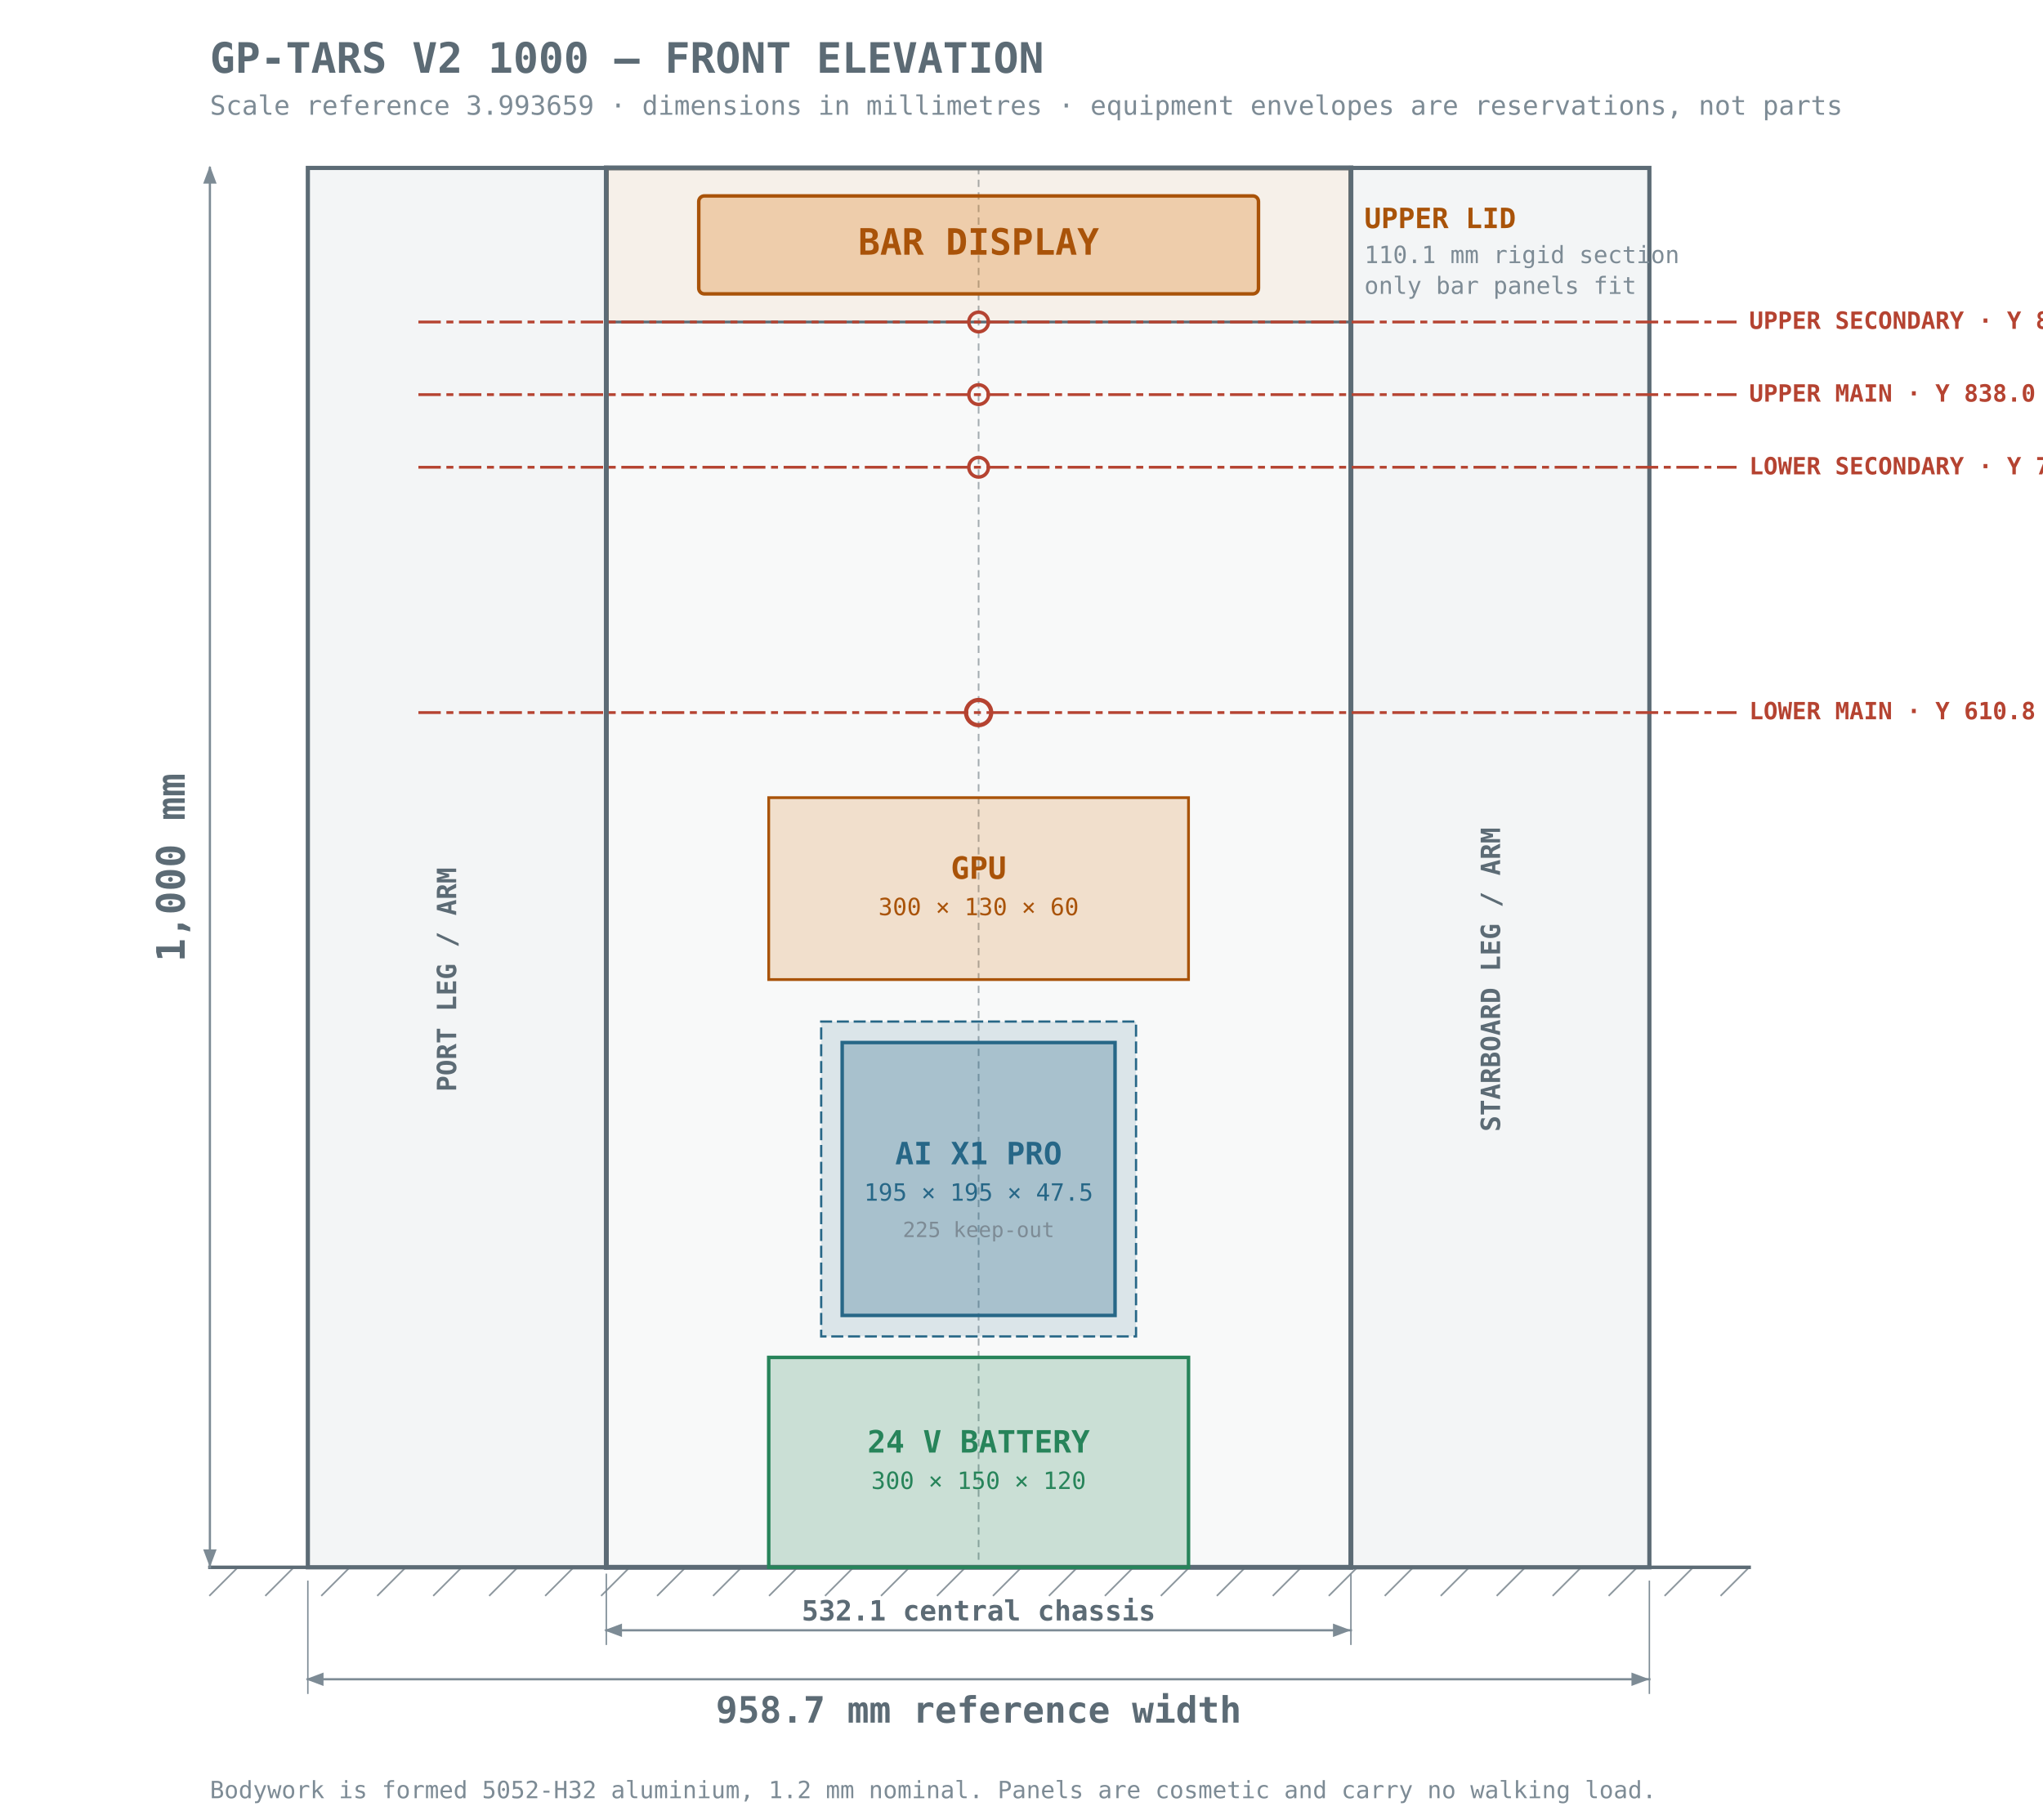
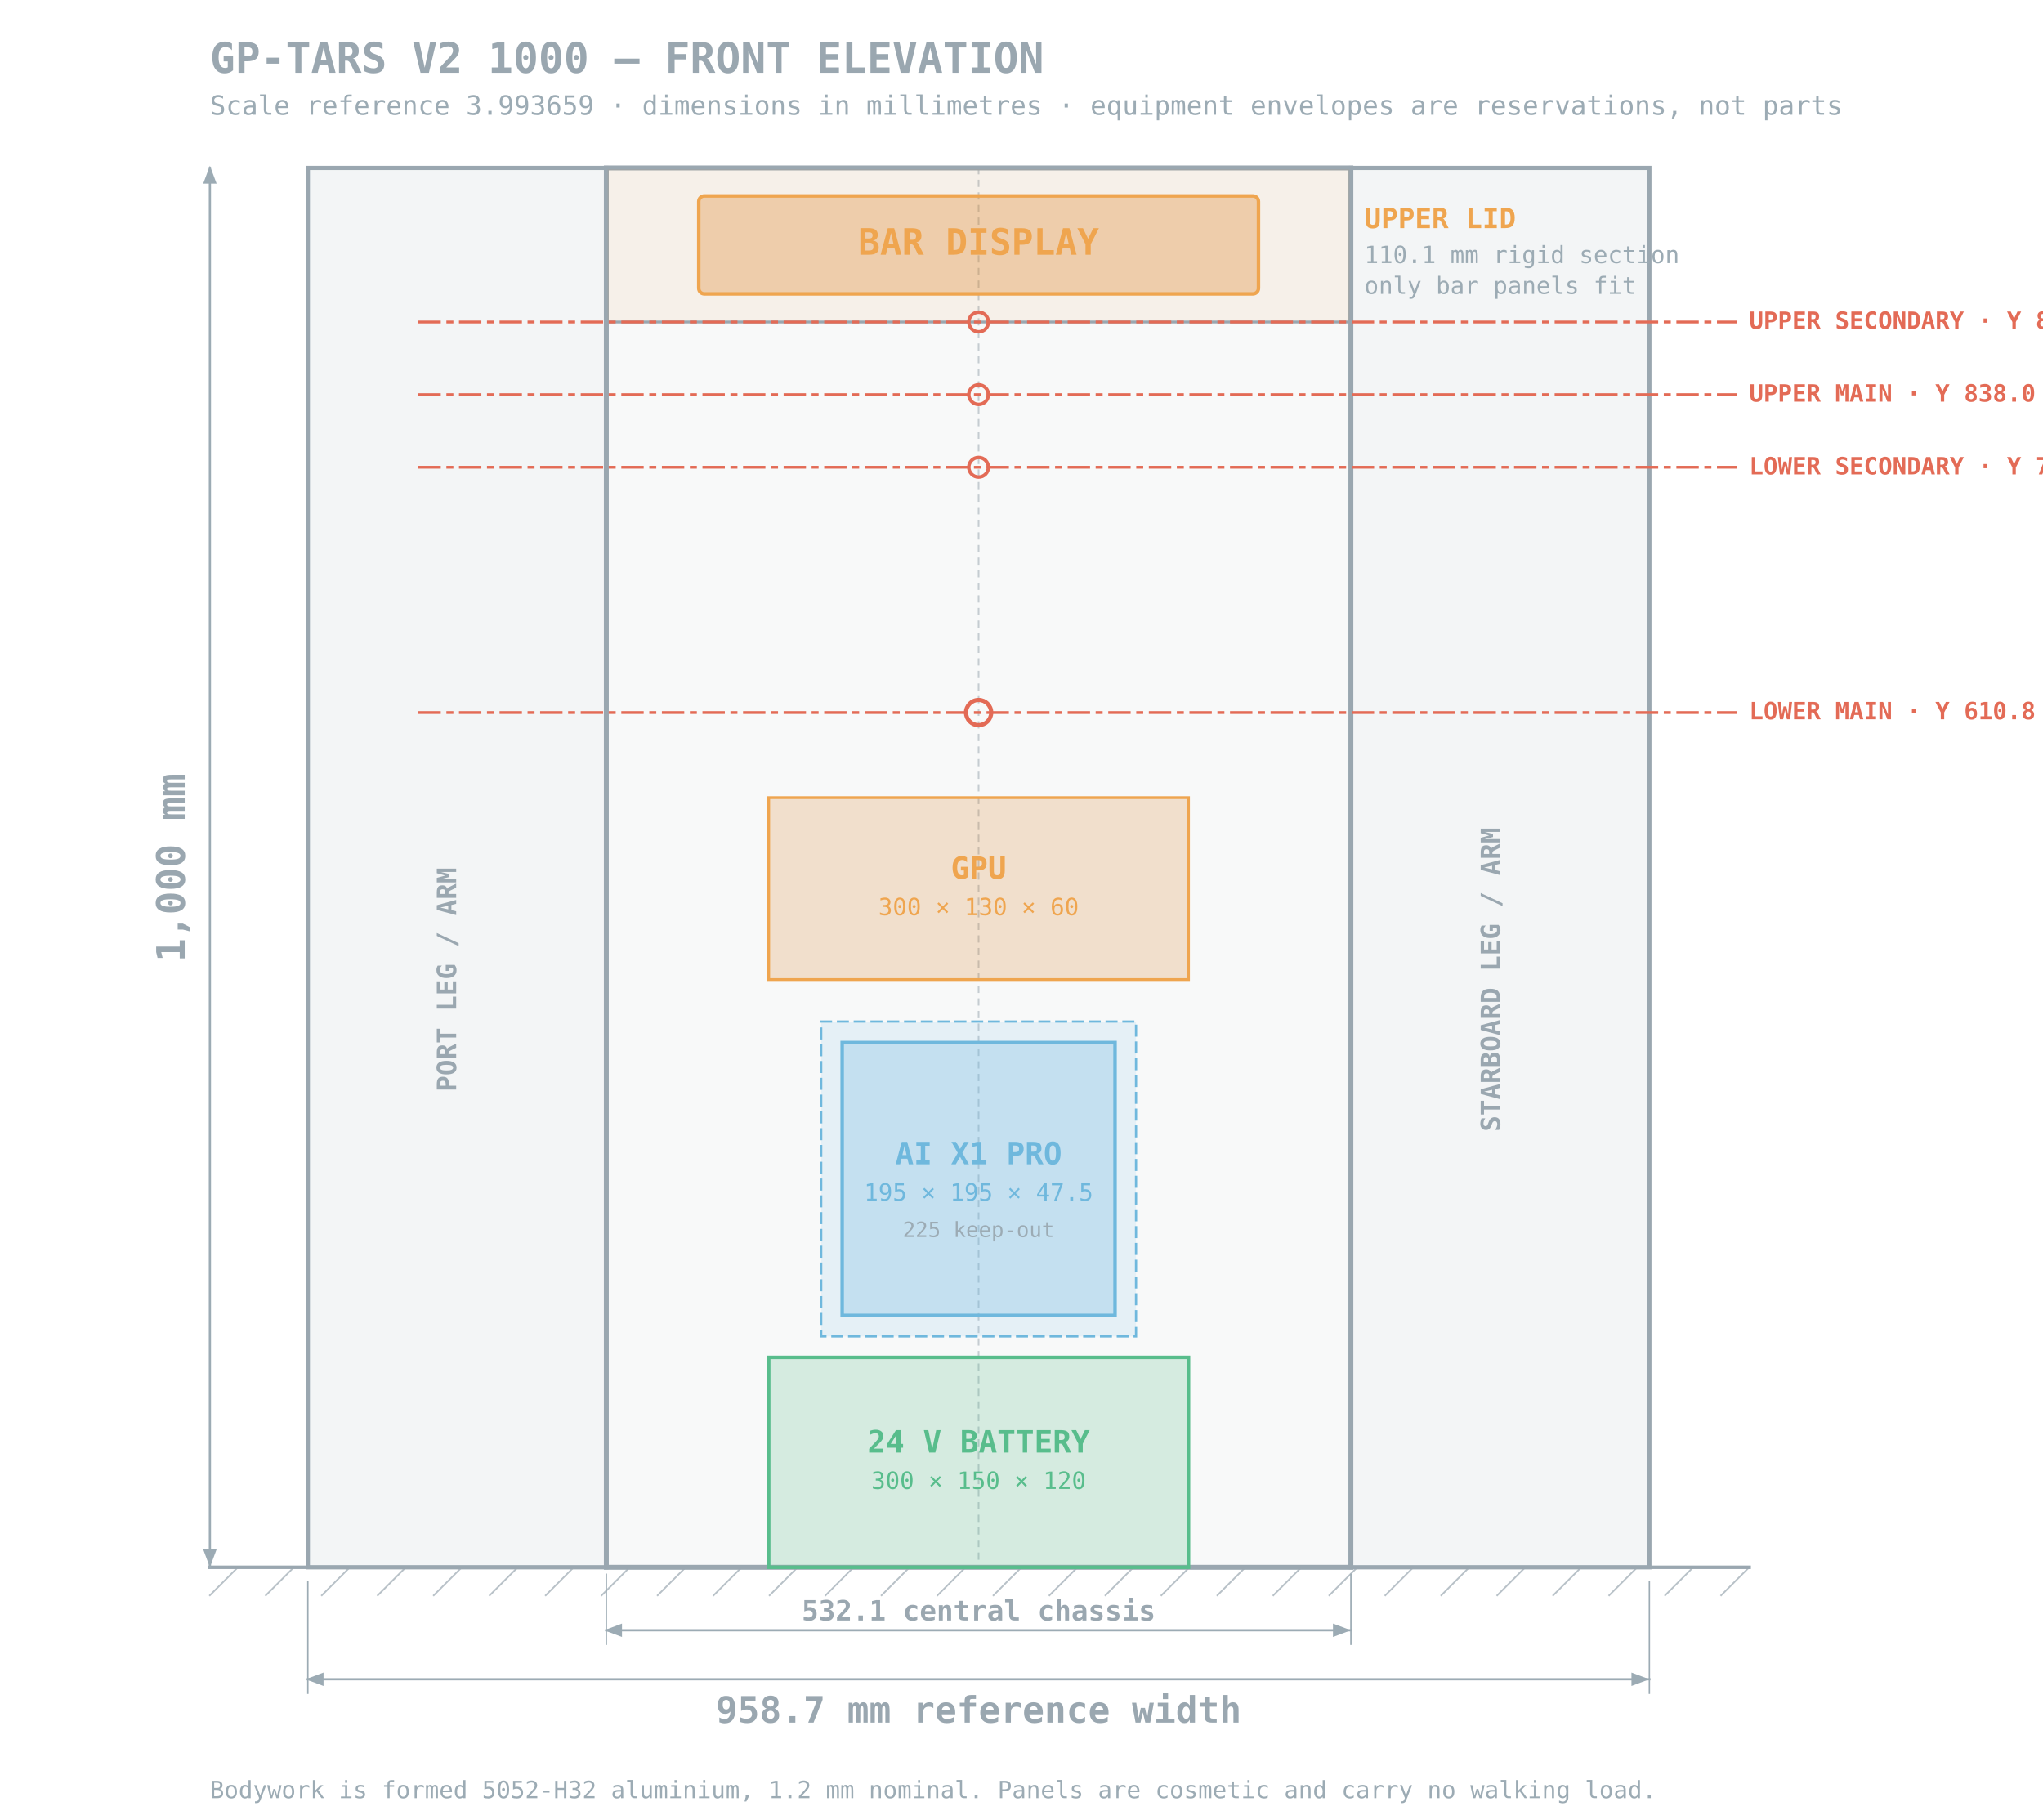
<svg xmlns="http://www.w3.org/2000/svg" viewBox="0 0 1460 1300" width="1460" height="1300" font-family="ui-monospace, 'SF Mono', Menlo, Consolas, monospace">
  <defs>
    <marker id="a" markerWidth="9" markerHeight="9" refX="8" refY="3" orient="auto">
-       <path d="M0,0 L8,3 L0,6 z" fill="#7d8b95" />
+       <path d="M0,0 L8,3 L0,6 z" fill="#9cabb4" />
    </marker>
    <marker id="b" markerWidth="9" markerHeight="9" refX="1" refY="3" orient="auto">
-       <path d="M8,0 L0,3 L8,6 z" fill="#7d8b95" />
+       <path d="M8,0 L0,3 L8,6 z" fill="#9cabb4" />
    </marker>
  </defs>
  <g stroke-linecap="square">
    <rect x="220" y="120" width="958.7" height="1000" fill="none" stroke="#9aa7b0" stroke-width="1.5" stroke-dasharray="9 7" />
-     <rect x="220" y="120" width="213.3" height="1000" fill="#8b98a2" fill-opacity="0.10" stroke="#5c6b75" stroke-width="3" />
-     <rect x="433.3" y="120" width="532.1" height="1000" fill="#8b98a2" fill-opacity="0.06" stroke="#5c6b75" stroke-width="3.5" />
-     <line x1="699.35" y1="120" x2="699.35" y2="1120" stroke="#5c6b75" stroke-width="1.2" stroke-dasharray="4 5" opacity="0.55" />
-     <rect x="965.4" y="120" width="213.3" height="1000" fill="#8b98a2" fill-opacity="0.10" stroke="#5c6b75" stroke-width="3" />
-     <line x1="150" y1="1120" x2="1250" y2="1120" stroke="#5c6b75" stroke-width="2.5" />
-     <g stroke="#5c6b75" stroke-width="1.2" opacity="0.7">
+     <rect x="220" y="120" width="213.3" height="1000" fill="#8b98a2" fill-opacity="0.10" stroke="#9aa7b0" stroke-width="3" />
+     <rect x="433.3" y="120" width="532.1" height="1000" fill="#8b98a2" fill-opacity="0.06" stroke="#9aa7b0" stroke-width="3.5" />
+     <line x1="699.35" y1="120" x2="699.35" y2="1120" stroke="#9aa7b0" stroke-width="1.2" stroke-dasharray="4 5" opacity="0.55" />
+     <rect x="965.4" y="120" width="213.3" height="1000" fill="#8b98a2" fill-opacity="0.10" stroke="#9aa7b0" stroke-width="3" />
+     <line x1="150" y1="1120" x2="1250" y2="1120" stroke="#9aa7b0" stroke-width="2.5" />
+     <g stroke="#9aa7b0" stroke-width="1.2" opacity="0.7">
      <line x1="170" y1="1120" x2="150" y2="1140" />
      <line x1="210" y1="1120" x2="190" y2="1140" />
      <line x1="250" y1="1120" x2="230" y2="1140" />
      <line x1="290" y1="1120" x2="270" y2="1140" />
      <line x1="330" y1="1120" x2="310" y2="1140" />
      <line x1="370" y1="1120" x2="350" y2="1140" />
      <line x1="410" y1="1120" x2="390" y2="1140" />
      <line x1="450" y1="1120" x2="430" y2="1140" />
      <line x1="490" y1="1120" x2="470" y2="1140" />
      <line x1="530" y1="1120" x2="510" y2="1140" />
      <line x1="570" y1="1120" x2="550" y2="1140" />
      <line x1="610" y1="1120" x2="590" y2="1140" />
      <line x1="650" y1="1120" x2="630" y2="1140" />
      <line x1="690" y1="1120" x2="670" y2="1140" />
      <line x1="730" y1="1120" x2="710" y2="1140" />
      <line x1="770" y1="1120" x2="750" y2="1140" />
      <line x1="810" y1="1120" x2="790" y2="1140" />
      <line x1="850" y1="1120" x2="830" y2="1140" />
      <line x1="890" y1="1120" x2="870" y2="1140" />
      <line x1="930" y1="1120" x2="910" y2="1140" />
      <line x1="970" y1="1120" x2="950" y2="1140" />
      <line x1="1010" y1="1120" x2="990" y2="1140" />
      <line x1="1050" y1="1120" x2="1030" y2="1140" />
      <line x1="1090" y1="1120" x2="1070" y2="1140" />
      <line x1="1130" y1="1120" x2="1110" y2="1140" />
      <line x1="1170" y1="1120" x2="1150" y2="1140" />
      <line x1="1210" y1="1120" x2="1190" y2="1140" />
      <line x1="1250" y1="1120" x2="1230" y2="1140" />
    </g>
-     <rect x="433.3" y="120" width="532.1" height="110.1" fill="#d97b19" fill-opacity="0.07" stroke="#5c6b75" stroke-width="2" />
-     <rect x="499.35" y="140" width="400" height="70" rx="4" fill="#d97b19" fill-opacity="0.30" stroke="#a95309" stroke-width="2.5" />
-     <text x="699.35" y="182" font-size="26" font-weight="700" fill="#a95309" text-anchor="middle">BAR DISPLAY</text>
-     <text x="975" y="163" font-size="20" fill="#a95309" font-weight="700">UPPER LID</text>
-     <text x="975" y="188" font-size="17" fill="#7d8b95">110.1 mm rigid section</text>
-     <text x="975" y="210" font-size="17" fill="#7d8b95">only bar panels fit</text>
-     <g stroke="#b54331" stroke-width="2" stroke-dasharray="14 6 3 6">
+     <rect x="433.3" y="120" width="532.1" height="110.1" fill="#d97b19" fill-opacity="0.07" stroke="#9aa7b0" stroke-width="2" />
+     <rect x="499.35" y="140" width="400" height="70" rx="4" fill="#d97b19" fill-opacity="0.30" stroke="#efa54f" stroke-width="2.5" />
+     <text x="699.35" y="182" font-size="26" font-weight="700" fill="#efa54f" text-anchor="middle">BAR DISPLAY</text>
+     <text x="975" y="163" font-size="20" fill="#efa54f" font-weight="700">UPPER LID</text>
+     <text x="975" y="188" font-size="17" fill="#9cabb4">110.1 mm rigid section</text>
+     <text x="975" y="210" font-size="17" fill="#9cabb4">only bar panels fit</text>
+     <g stroke="#e36b56" stroke-width="2" stroke-dasharray="14 6 3 6">
      <line x1="300" y1="230.1" x2="1240" y2="230.1" />
      <line x1="300" y1="282.0" x2="1240" y2="282.0" />
      <line x1="300" y1="333.9" x2="1240" y2="333.9" />
      <line x1="300" y1="509.2" x2="1240" y2="509.2" />
    </g>
-     <g fill="#b54331" font-size="17" font-weight="700">
-       <circle cx="699.35" cy="230.1" r="7" fill="none" stroke="#b54331" stroke-width="2.5" />
-       <circle cx="699.35" cy="282.0" r="7" fill="none" stroke="#b54331" stroke-width="2.5" />
-       <circle cx="699.35" cy="333.9" r="7" fill="none" stroke="#b54331" stroke-width="2.5" />
-       <circle cx="699.35" cy="509.2" r="9" fill="none" stroke="#b54331" stroke-width="3" />
+     <g fill="#e36b56" font-size="17" font-weight="700">
+       <circle cx="699.35" cy="230.1" r="7" fill="none" stroke="#e36b56" stroke-width="2.5" />
+       <circle cx="699.35" cy="282.0" r="7" fill="none" stroke="#e36b56" stroke-width="2.5" />
+       <circle cx="699.35" cy="333.9" r="7" fill="none" stroke="#e36b56" stroke-width="2.5" />
+       <circle cx="699.35" cy="509.2" r="9" fill="none" stroke="#e36b56" stroke-width="3" />
      <text x="1250" y="235">UPPER SECONDARY · Y 889.9</text>
      <text x="1250" y="287">UPPER MAIN · Y 838.0</text>
      <text x="1250" y="339">LOWER SECONDARY · Y 786.1</text>
      <text x="1250" y="514">LOWER MAIN · Y 610.8</text>
    </g>
-     <rect x="549.35" y="570" width="300" height="130" fill="#d97b19" fill-opacity="0.20" stroke="#a95309" stroke-width="2" />
-     <text x="699.35" y="628" font-size="22" font-weight="700" fill="#a95309" text-anchor="middle">GPU</text>
-     <text x="699.35" y="654" font-size="17" fill="#a95309" text-anchor="middle">300 × 130 × 60</text>
-     <rect x="586.85" y="730" width="225" height="225" fill="#276787" fill-opacity="0.14" stroke="#276787" stroke-width="1.6" stroke-dasharray="7 5" />
-     <rect x="601.85" y="745" width="195" height="195" fill="#276787" fill-opacity="0.28" stroke="#276787" stroke-width="2.5" />
-     <text x="699.35" y="832" font-size="22" font-weight="700" fill="#276787" text-anchor="middle">AI X1 PRO</text>
-     <text x="699.35" y="858" font-size="17" fill="#276787" text-anchor="middle">195 × 195 × 47.5</text>
-     <text x="699.35" y="884" font-size="15" fill="#7d8b95" text-anchor="middle">225 keep-out</text>
-     <rect x="549.35" y="970" width="300" height="150" fill="#27845a" fill-opacity="0.22" stroke="#27845a" stroke-width="2.5" />
-     <text x="699.35" y="1038" font-size="22" font-weight="700" fill="#27845a" text-anchor="middle">24 V BATTERY</text>
-     <text x="699.35" y="1064" font-size="17" fill="#27845a" text-anchor="middle">300 × 150 × 120</text>
-     <line x1="150" y1="120" x2="150" y2="1120" stroke="#7d8b95" stroke-width="1.6" marker-start="url(#b)" marker-end="url(#a)" />
-     <text x="132" y="620" font-size="28" font-weight="700" fill="#5c6b75" text-anchor="middle" transform="rotate(-90 132 620)">1,000 mm</text>
-     <line x1="220" y1="1200" x2="1178.7" y2="1200" stroke="#7d8b95" stroke-width="1.6" marker-start="url(#b)" marker-end="url(#a)" />
-     <line x1="220" y1="1130" x2="220" y2="1210" stroke="#7d8b95" stroke-width="1" />
-     <line x1="1178.7" y1="1130" x2="1178.7" y2="1210" stroke="#7d8b95" stroke-width="1" />
-     <text x="699.35" y="1231" font-size="26" font-weight="700" fill="#5c6b75" text-anchor="middle">958.7 mm reference width</text>
-     <line x1="433.3" y1="1165" x2="965.4" y2="1165" stroke="#7d8b95" stroke-width="1.6" marker-start="url(#b)" marker-end="url(#a)" />
-     <line x1="433.3" y1="1125" x2="433.3" y2="1175" stroke="#7d8b95" stroke-width="1" />
-     <line x1="965.4" y1="1125" x2="965.4" y2="1175" stroke="#7d8b95" stroke-width="1" />
-     <text x="699.35" y="1158" font-size="20" font-weight="700" fill="#5c6b75" text-anchor="middle">532.1 central chassis</text>
-     <text x="326" y="700" font-size="19" font-weight="700" fill="#5c6b75" text-anchor="middle" transform="rotate(-90 326 700)">PORT LEG / ARM</text>
-     <text x="1072" y="700" font-size="19" font-weight="700" fill="#5c6b75" text-anchor="middle" transform="rotate(-90 1072 700)">STARBOARD LEG / ARM</text>
-     <text x="150" y="52" font-size="30" font-weight="800" fill="#5c6b75">GP-TARS V2 1000 — FRONT ELEVATION</text>
-     <text x="150" y="82" font-size="19" fill="#7d8b95">Scale reference 3.993659 · dimensions in millimetres · equipment envelopes are reservations, not parts</text>
-     <text x="150" y="1285" font-size="17" fill="#7d8b95">Bodywork is formed 5052-H32 aluminium, 1.2 mm nominal. Panels are cosmetic and carry no walking load.</text>
+     <rect x="549.35" y="570" width="300" height="130" fill="#d97b19" fill-opacity="0.20" stroke="#efa54f" stroke-width="2" />
+     <text x="699.35" y="628" font-size="22" font-weight="700" fill="#efa54f" text-anchor="middle">GPU</text>
+     <text x="699.35" y="654" font-size="17" fill="#efa54f" text-anchor="middle">300 × 130 × 60</text>
+     <rect x="586.85" y="730" width="225" height="225" fill="#6fb8dd" fill-opacity="0.14" stroke="#6fb8dd" stroke-width="1.6" stroke-dasharray="7 5" />
+     <rect x="601.85" y="745" width="195" height="195" fill="#6fb8dd" fill-opacity="0.28" stroke="#6fb8dd" stroke-width="2.5" />
+     <text x="699.35" y="832" font-size="22" font-weight="700" fill="#6fb8dd" text-anchor="middle">AI X1 PRO</text>
+     <text x="699.35" y="858" font-size="17" fill="#6fb8dd" text-anchor="middle">195 × 195 × 47.5</text>
+     <text x="699.35" y="884" font-size="15" fill="#9cabb4" text-anchor="middle">225 keep-out</text>
+     <rect x="549.35" y="970" width="300" height="150" fill="#58bd8c" fill-opacity="0.22" stroke="#58bd8c" stroke-width="2.5" />
+     <text x="699.35" y="1038" font-size="22" font-weight="700" fill="#58bd8c" text-anchor="middle">24 V BATTERY</text>
+     <text x="699.35" y="1064" font-size="17" fill="#58bd8c" text-anchor="middle">300 × 150 × 120</text>
+     <line x1="150" y1="120" x2="150" y2="1120" stroke="#9cabb4" stroke-width="1.6" marker-start="url(#b)" marker-end="url(#a)" />
+     <text x="132" y="620" font-size="28" font-weight="700" fill="#9aa7b0" text-anchor="middle" transform="rotate(-90 132 620)">1,000 mm</text>
+     <line x1="220" y1="1200" x2="1178.7" y2="1200" stroke="#9cabb4" stroke-width="1.6" marker-start="url(#b)" marker-end="url(#a)" />
+     <line x1="220" y1="1130" x2="220" y2="1210" stroke="#9cabb4" stroke-width="1" />
+     <line x1="1178.7" y1="1130" x2="1178.7" y2="1210" stroke="#9cabb4" stroke-width="1" />
+     <text x="699.35" y="1231" font-size="26" font-weight="700" fill="#9aa7b0" text-anchor="middle">958.7 mm reference width</text>
+     <line x1="433.3" y1="1165" x2="965.4" y2="1165" stroke="#9cabb4" stroke-width="1.6" marker-start="url(#b)" marker-end="url(#a)" />
+     <line x1="433.3" y1="1125" x2="433.3" y2="1175" stroke="#9cabb4" stroke-width="1" />
+     <line x1="965.4" y1="1125" x2="965.4" y2="1175" stroke="#9cabb4" stroke-width="1" />
+     <text x="699.35" y="1158" font-size="20" font-weight="700" fill="#9aa7b0" text-anchor="middle">532.1 central chassis</text>
+     <text x="326" y="700" font-size="19" font-weight="700" fill="#9aa7b0" text-anchor="middle" transform="rotate(-90 326 700)">PORT LEG / ARM</text>
+     <text x="1072" y="700" font-size="19" font-weight="700" fill="#9aa7b0" text-anchor="middle" transform="rotate(-90 1072 700)">STARBOARD LEG / ARM</text>
+     <text x="150" y="52" font-size="30" font-weight="800" fill="#9aa7b0">GP-TARS V2 1000 — FRONT ELEVATION</text>
+     <text x="150" y="82" font-size="19" fill="#9cabb4">Scale reference 3.993659 · dimensions in millimetres · equipment envelopes are reservations, not parts</text>
+     <text x="150" y="1285" font-size="17" fill="#9cabb4">Bodywork is formed 5052-H32 aluminium, 1.2 mm nominal. Panels are cosmetic and carry no walking load.</text>
  </g>
</svg>
